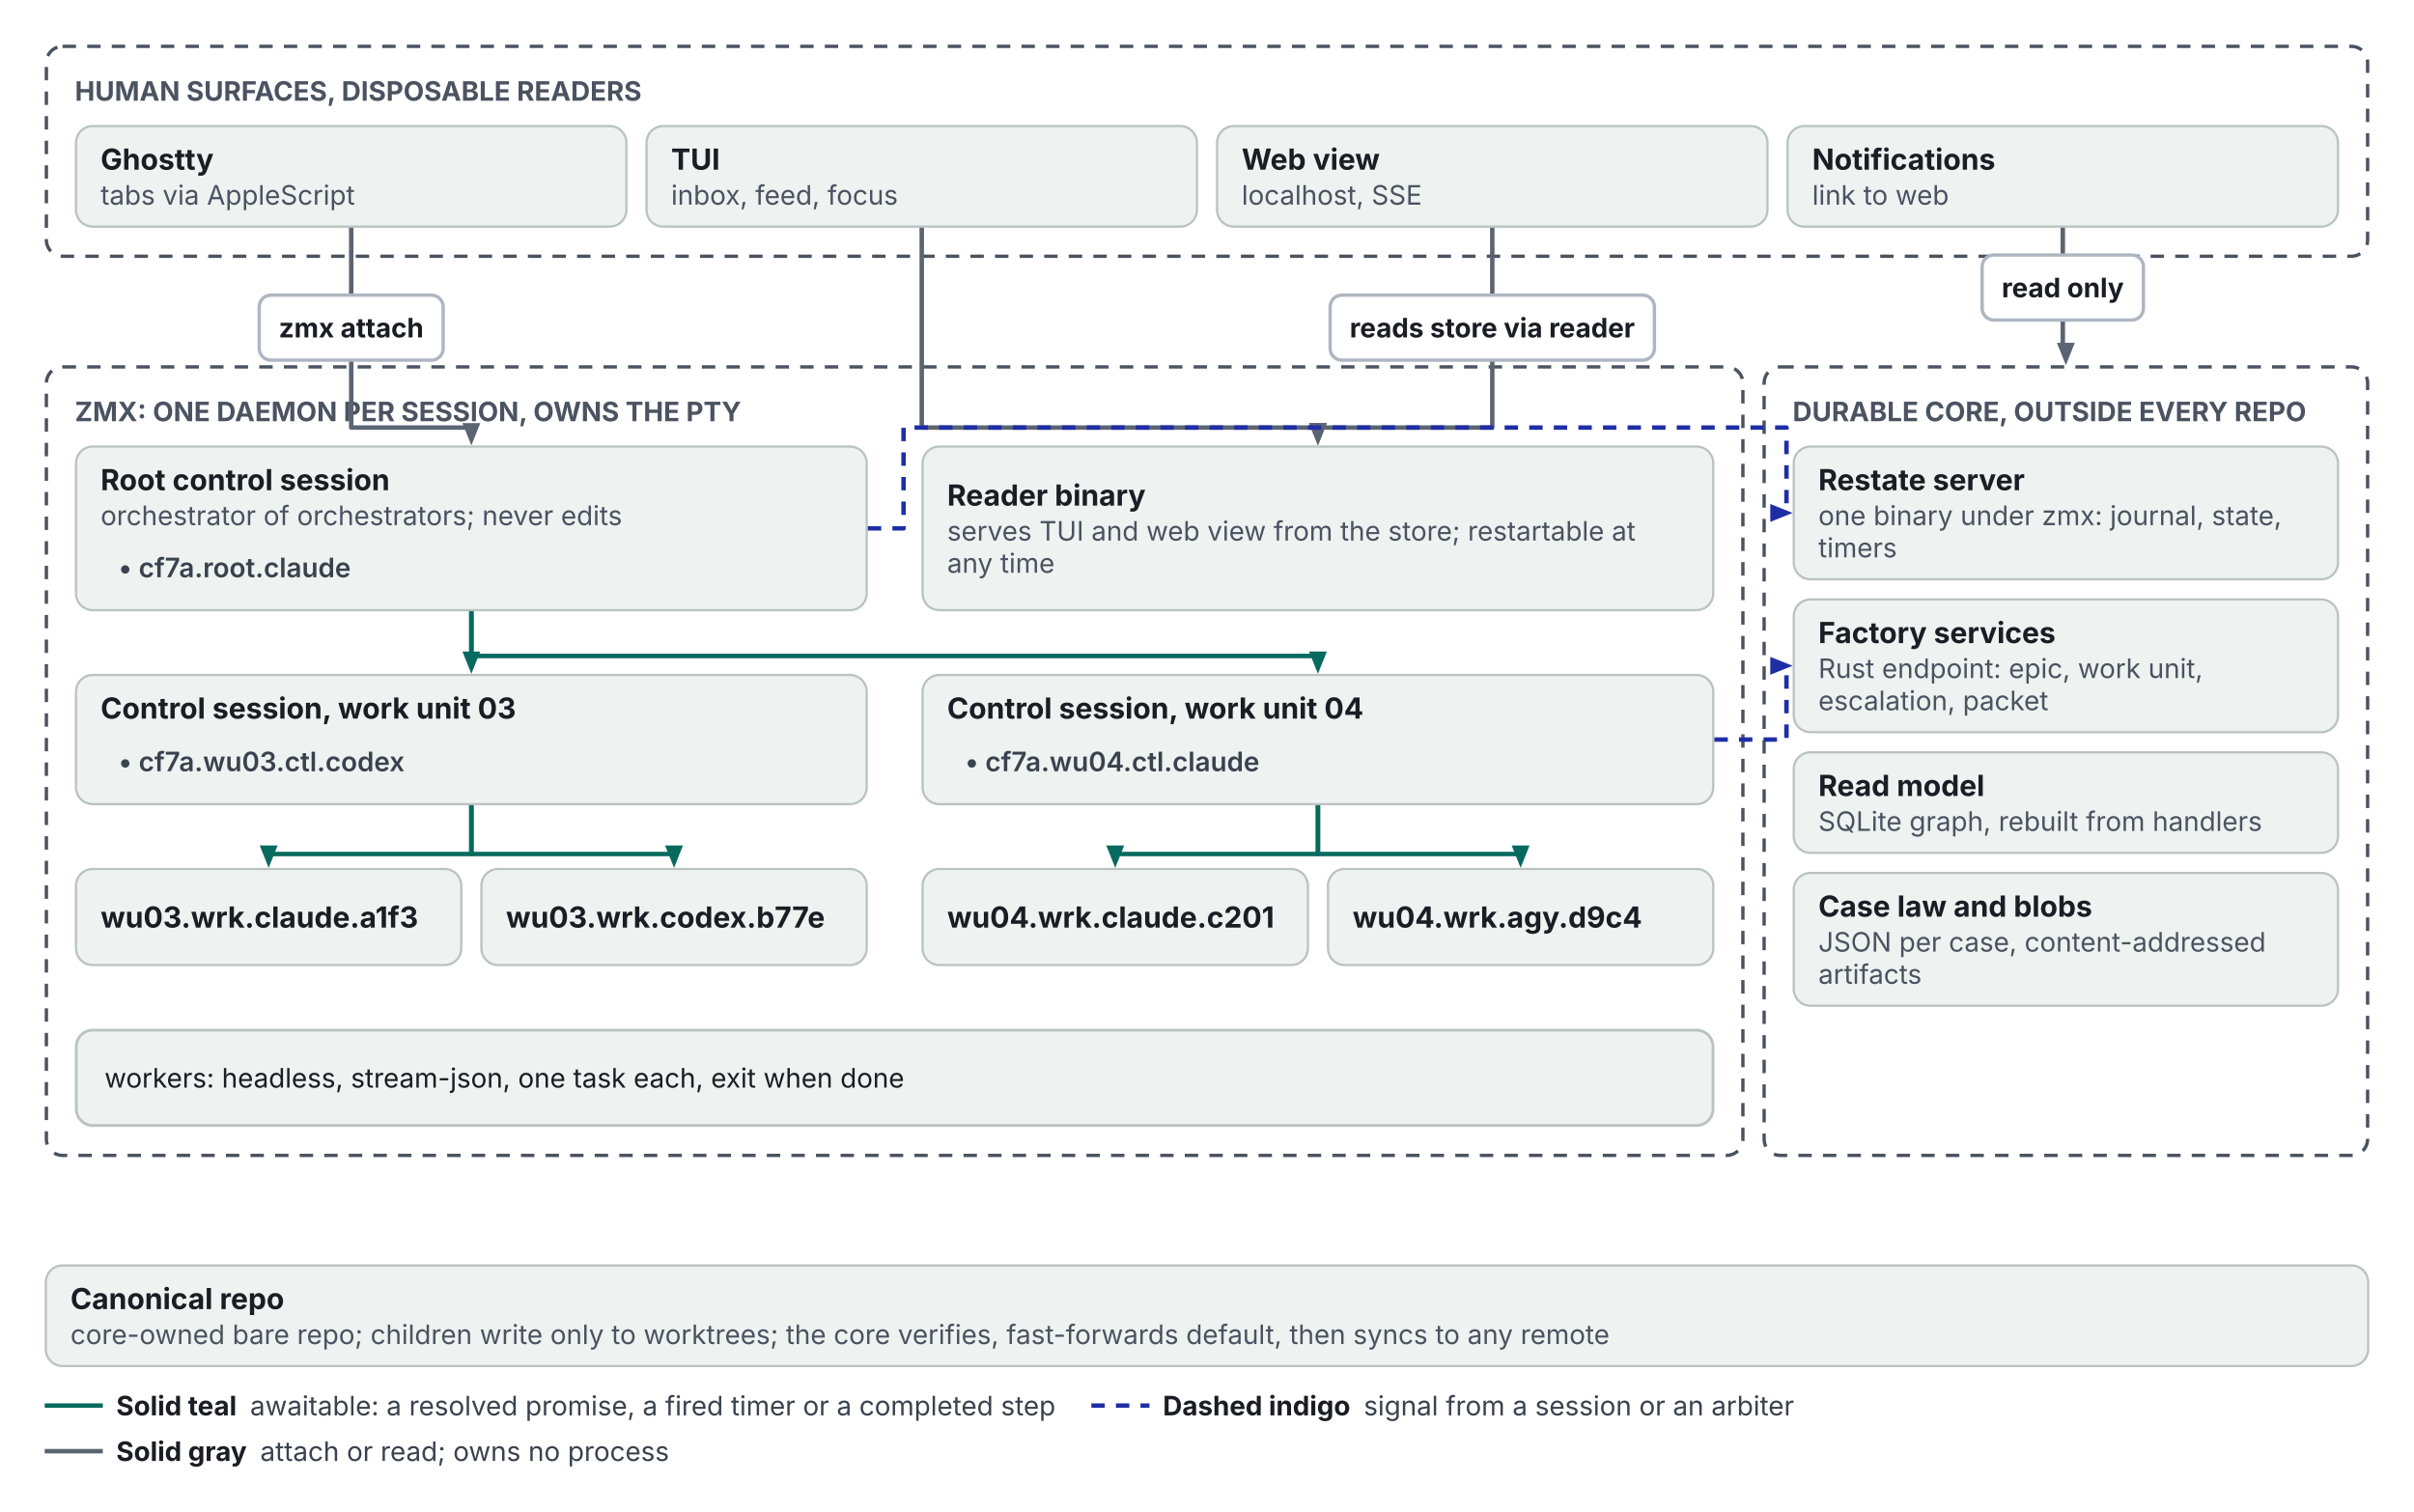
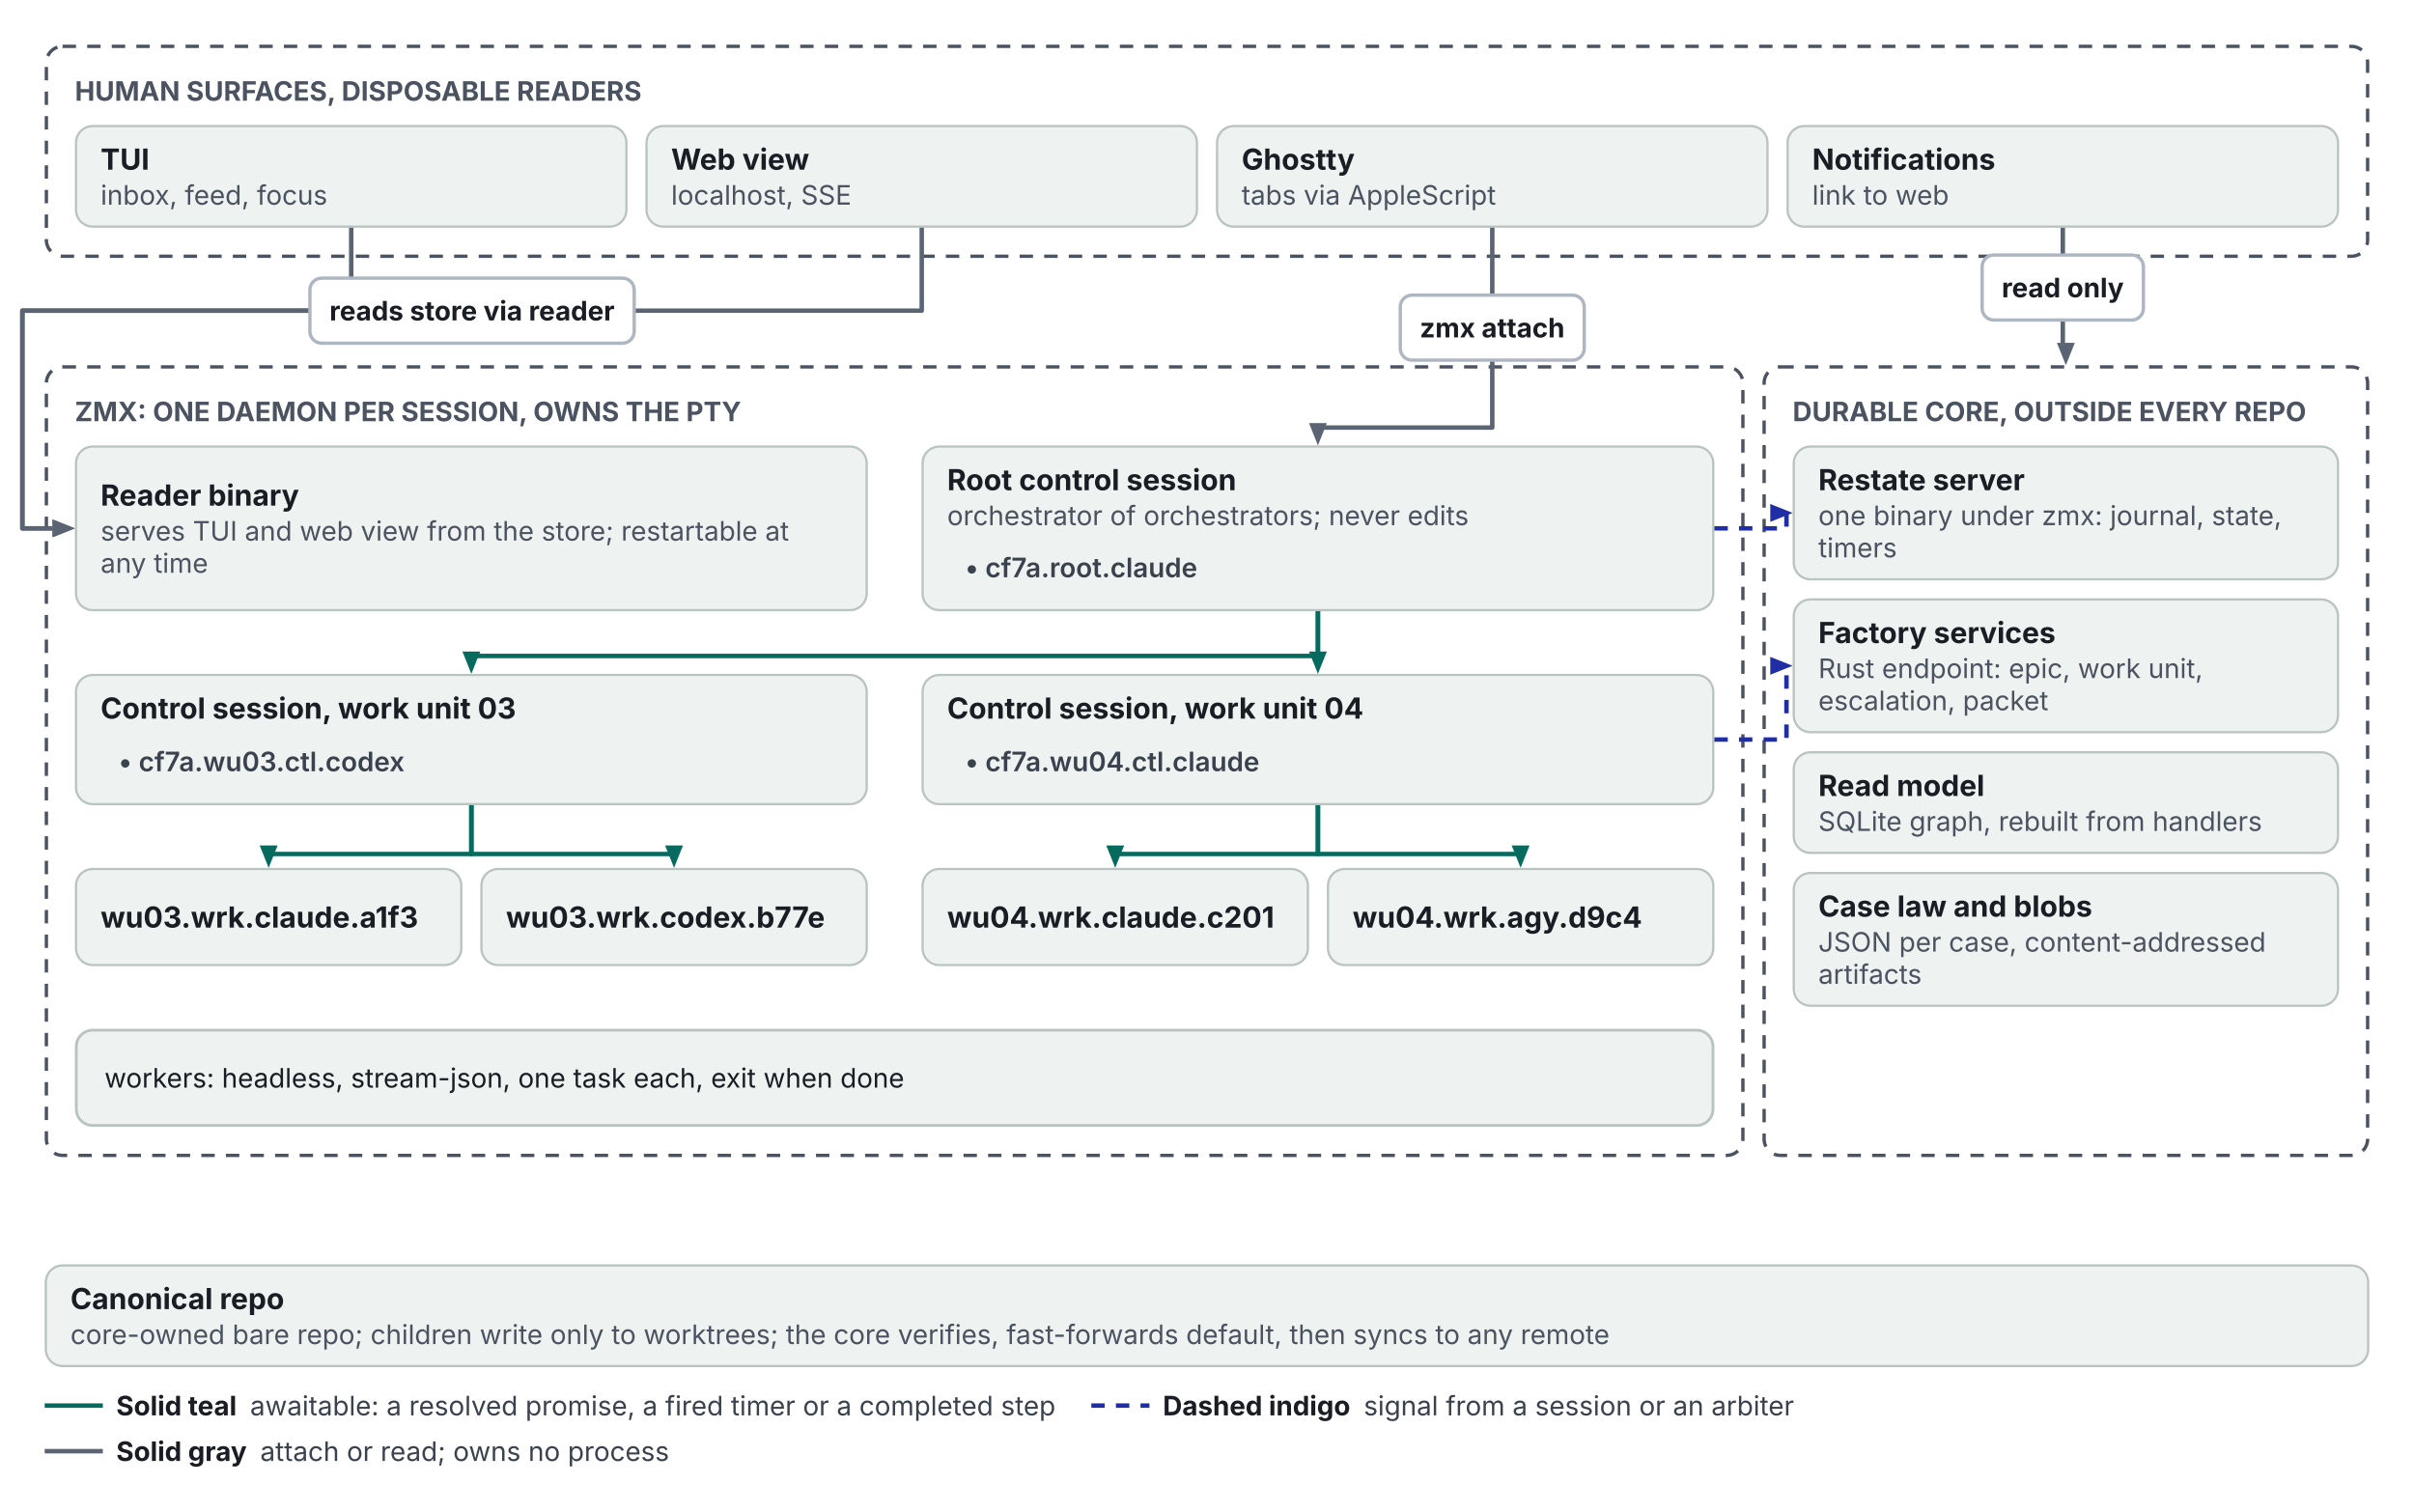
<svg xmlns="http://www.w3.org/2000/svg" class="fig-light" role="img" aria-label="Topology: Human surfaces attach to zmx sessions; root, control and worker sessions run under zmx; the durable core lives outside every repo." width="1080" height="676.5" viewBox="0 0 1080 676.5">
  <rect x="0" y="0" width="1080" height="676.5" fill="#FFFFFF" />
  <defs>
    <marker id="topology-light-arrow-clear-gray" viewBox="0 0 10 8" refX="10" refY="4" markerWidth="10" markerHeight="8" markerUnits="userSpaceOnUse" orient="auto">
      <path d="M 0 0 L 10 4 L 0 8 Z" fill="#5B6472" />
    </marker>
    <marker id="topology-light-arrow-clear-solid-3" viewBox="0 0 10 8" refX="10" refY="4" markerWidth="10" markerHeight="8" markerUnits="userSpaceOnUse" orient="auto">
      <path d="M 0 0 L 10 4 L 0 8 Z" fill="#066A5E" />
    </marker>
    <marker id="topology-light-arrow-clear-dash-5" viewBox="0 0 10 8" refX="10" refY="4" markerWidth="10" markerHeight="8" markerUnits="userSpaceOnUse" orient="auto">
      <path d="M 0 0 L 10 4 L 0 8 Z" fill="#202EA5" />
    </marker>
  </defs>
  <g data-id="" data-tag="Page">
    <g data-id="/body" data-tag="Body">
      <g data-id="/body/0" data-tag="Col">
        <g data-id="/body/0/children/0" data-tag="Zone" data-kind="zone">
          <rect x="20.75" y="20.75" width="1038.5" height="93.9" rx="7.25" fill="none" stroke="#4B5361" stroke-width="1.5" stroke-dasharray="6 5" />
-           <text x="33.5" y="45.07" xml:space="preserve" font-family="Inter" font-size="12" font-weight="700" fill="#4B5361">HUMAN SURFACES, DISPOSABLE READERS</text>
+           <text x="33.5" y="45.07" xml:space="preserve" font-family="Inter, 'Public Sans', system-ui, sans-serif" font-size="12" font-weight="700" fill="#4B5361">HUMAN SURFACES, DISPOSABLE READERS</text>
          <g data-id="/body/0/children/0/children/0" data-tag="Row">
            <g data-id="/body/0/children/0/children/0/children/0" data-tag="Pcard">
              <rect x="34" y="56.4" width="246.25" height="45" rx="7.5" fill="#EEF2F0" stroke="#B9C3C0" stroke-width="1" />
-               <text x="45" y="75.93" xml:space="preserve" font-family="Inter" font-size="13" font-weight="700" fill="#1A1E24">Ghostty</text>
-               <text x="45" y="91.57" xml:space="preserve" font-family="Inter" font-size="12" font-weight="400" fill="#4B5361">tabs via AppleScript</text>
+               <text x="45" y="75.93" xml:space="preserve" font-family="Inter, 'Public Sans', system-ui, sans-serif" font-size="13" font-weight="700" fill="#1A1E24">TUI</text>
+               <text x="45" y="91.57" xml:space="preserve" font-family="Inter, 'Public Sans', system-ui, sans-serif" font-size="12" font-weight="400" fill="#4B5361">inbox, feed, focus</text>
            </g>
            <g data-id="/body/0/children/0/children/0/children/1" data-tag="Pcard">
              <rect x="289.25" y="56.4" width="246.25" height="45" rx="7.5" fill="#EEF2F0" stroke="#B9C3C0" stroke-width="1" />
-               <text x="300.25" y="75.93" xml:space="preserve" font-family="Inter" font-size="13" font-weight="700" fill="#1A1E24">TUI</text>
-               <text x="300.25" y="91.57" xml:space="preserve" font-family="Inter" font-size="12" font-weight="400" fill="#4B5361">inbox, feed, focus</text>
+               <text x="300.25" y="75.93" xml:space="preserve" font-family="Inter, 'Public Sans', system-ui, sans-serif" font-size="13" font-weight="700" fill="#1A1E24">Web view</text>
+               <text x="300.25" y="91.57" xml:space="preserve" font-family="Inter, 'Public Sans', system-ui, sans-serif" font-size="12" font-weight="400" fill="#4B5361">localhost, SSE</text>
            </g>
            <g data-id="/body/0/children/0/children/0/children/2" data-tag="Pcard">
              <rect x="544.5" y="56.4" width="246.25" height="45" rx="7.5" fill="#EEF2F0" stroke="#B9C3C0" stroke-width="1" />
-               <text x="555.5" y="75.93" xml:space="preserve" font-family="Inter" font-size="13" font-weight="700" fill="#1A1E24">Web view</text>
-               <text x="555.5" y="91.57" xml:space="preserve" font-family="Inter" font-size="12" font-weight="400" fill="#4B5361">localhost, SSE</text>
+               <text x="555.5" y="75.93" xml:space="preserve" font-family="Inter, 'Public Sans', system-ui, sans-serif" font-size="13" font-weight="700" fill="#1A1E24">Ghostty</text>
+               <text x="555.5" y="91.57" xml:space="preserve" font-family="Inter, 'Public Sans', system-ui, sans-serif" font-size="12" font-weight="400" fill="#4B5361">tabs via AppleScript</text>
            </g>
            <g data-id="/body/0/children/0/children/0/children/3" data-tag="Pcard">
              <rect x="799.75" y="56.4" width="246.25" height="45" rx="7.5" fill="#EEF2F0" stroke="#B9C3C0" stroke-width="1" />
-               <text x="810.75" y="75.93" xml:space="preserve" font-family="Inter" font-size="13" font-weight="700" fill="#1A1E24">Notifications</text>
-               <text x="810.75" y="91.57" xml:space="preserve" font-family="Inter" font-size="12" font-weight="400" fill="#4B5361">link to web</text>
+               <text x="810.75" y="75.93" xml:space="preserve" font-family="Inter, 'Public Sans', system-ui, sans-serif" font-size="13" font-weight="700" fill="#1A1E24">Notifications</text>
+               <text x="810.75" y="91.57" xml:space="preserve" font-family="Inter, 'Public Sans', system-ui, sans-serif" font-size="12" font-weight="400" fill="#4B5361">link to web</text>
            </g>
          </g>
        </g>
        <g data-id="/body/0/children/1" data-tag="Row">
          <g data-id="/body/0/children/1/children/0" data-tag="Zone" data-kind="host">
            <rect x="20.75" y="164.15" width="759" height="352.8" rx="7.25" fill="none" stroke="#4B5361" stroke-width="1.5" stroke-dasharray="6 5" />
-             <text x="33.5" y="188.47" xml:space="preserve" font-family="Inter" font-size="12" font-weight="700" fill="#4B5361">ZMX: ONE DAEMON PER SESSION, OWNS THE PTY</text>
+             <text x="33.5" y="188.47" xml:space="preserve" font-family="Inter, 'Public Sans', system-ui, sans-serif" font-size="12" font-weight="700" fill="#4B5361">ZMX: ONE DAEMON PER SESSION, OWNS THE PTY</text>
            <g data-id="/body/0/children/1/children/0/children/0" data-tag="Col">
              <g data-id="/body/0/children/1/children/0/children/0/children/0" data-tag="Row">
                <g data-id="/body/0/children/1/children/0/children/0/children/0/children/0" data-tag="Pcard">
                  <rect x="34" y="199.8" width="353.75" height="73.2" rx="7.5" fill="#EEF2F0" stroke="#B9C3C0" stroke-width="1" />
-                   <text x="45" y="219.33" xml:space="preserve" font-family="Inter" font-size="13" font-weight="700" fill="#1A1E24">Root control session</text>
-                   <text x="45" y="234.97" xml:space="preserve" font-family="Inter" font-size="12" font-weight="400" fill="#4B5361">orchestrator of orchestrators; never edits</text>
-                   <text x="53" y="258.27" xml:space="preserve" font-family="Inter" font-size="12" font-weight="600" fill="#3A424E">• cf7a.root.claude</text>
+                   <text x="45" y="226.23" xml:space="preserve" font-family="Inter, 'Public Sans', system-ui, sans-serif" font-size="13" font-weight="700" fill="#1A1E24">Reader binary</text>
+                   <text x="45" y="241.87" xml:space="preserve" font-family="Inter, 'Public Sans', system-ui, sans-serif" font-size="12" font-weight="400" fill="#4B5361">serves TUI and web view from the store; restartable at</text>
+                   <text x="45" y="256.27" xml:space="preserve" font-family="Inter, 'Public Sans', system-ui, sans-serif" font-size="12" font-weight="400" fill="#4B5361">any time</text>
                </g>
                <g data-id="/body/0/children/1/children/0/children/0/children/0/children/1" data-tag="Pcard">
                  <rect x="412.75" y="199.8" width="353.75" height="73.2" rx="7.5" fill="#EEF2F0" stroke="#B9C3C0" stroke-width="1" />
-                   <text x="423.75" y="226.23" xml:space="preserve" font-family="Inter" font-size="13" font-weight="700" fill="#1A1E24">Reader binary</text>
-                   <text x="423.75" y="241.87" xml:space="preserve" font-family="Inter" font-size="12" font-weight="400" fill="#4B5361">serves TUI and web view from the store; restartable at</text>
-                   <text x="423.75" y="256.27" xml:space="preserve" font-family="Inter" font-size="12" font-weight="400" fill="#4B5361">any time</text>
+                   <text x="423.75" y="219.33" xml:space="preserve" font-family="Inter, 'Public Sans', system-ui, sans-serif" font-size="13" font-weight="700" fill="#1A1E24">Root control session</text>
+                   <text x="423.75" y="234.97" xml:space="preserve" font-family="Inter, 'Public Sans', system-ui, sans-serif" font-size="12" font-weight="400" fill="#4B5361">orchestrator of orchestrators; never edits</text>
+                   <text x="431.75" y="258.27" xml:space="preserve" font-family="Inter, 'Public Sans', system-ui, sans-serif" font-size="12" font-weight="600" fill="#3A424E">• cf7a.root.claude</text>
                </g>
              </g>
              <g data-id="/body/0/children/1/children/0/children/0/children/1" data-tag="Row">
                <g data-id="/body/0/children/1/children/0/children/0/children/1/children/0" data-tag="Col">
                  <g data-id="/body/0/children/1/children/0/children/0/children/1/children/0/children/0" data-tag="Pcard">
                    <rect x="34" y="302" width="353.75" height="57.8" rx="7.5" fill="#EEF2F0" stroke="#B9C3C0" stroke-width="1" />
-                     <text x="45" y="321.53" xml:space="preserve" font-family="Inter" font-size="13" font-weight="700" fill="#1A1E24">Control session, work unit 03</text>
-                     <text x="53" y="345.07" xml:space="preserve" font-family="Inter" font-size="12" font-weight="600" fill="#3A424E">• cf7a.wu03.ctl.codex</text>
+                     <text x="45" y="321.53" xml:space="preserve" font-family="Inter, 'Public Sans', system-ui, sans-serif" font-size="13" font-weight="700" fill="#1A1E24">Control session, work unit 03</text>
+                     <text x="53" y="345.07" xml:space="preserve" font-family="Inter, 'Public Sans', system-ui, sans-serif" font-size="12" font-weight="600" fill="#3A424E">• cf7a.wu03.ctl.codex</text>
                  </g>
                  <g data-id="/body/0/children/1/children/0/children/0/children/1/children/0/children/1" data-tag="Row">
                    <g data-id="/body/0/children/1/children/0/children/0/children/1/children/0/children/1/children/0" data-tag="Pcard">
                      <rect x="34" y="388.8" width="172.38" height="43" rx="7.5" fill="#EEF2F0" stroke="#B9C3C0" stroke-width="1" />
-                       <text x="45" y="415.03" xml:space="preserve" font-family="Inter" font-size="13" font-weight="700" fill="#1A1E24">wu03.wrk.claude.a1f3</text>
+                       <text x="45" y="415.03" xml:space="preserve" font-family="Inter, 'Public Sans', system-ui, sans-serif" font-size="13" font-weight="700" fill="#1A1E24">wu03.wrk.claude.a1f3</text>
                    </g>
                    <g data-id="/body/0/children/1/children/0/children/0/children/1/children/0/children/1/children/1" data-tag="Pcard">
                      <rect x="215.38" y="388.8" width="172.38" height="43" rx="7.5" fill="#EEF2F0" stroke="#B9C3C0" stroke-width="1" />
-                       <text x="226.38" y="415.03" xml:space="preserve" font-family="Inter" font-size="13" font-weight="700" fill="#1A1E24">wu03.wrk.codex.b77e</text>
+                       <text x="226.38" y="415.03" xml:space="preserve" font-family="Inter, 'Public Sans', system-ui, sans-serif" font-size="13" font-weight="700" fill="#1A1E24">wu03.wrk.codex.b77e</text>
                    </g>
                  </g>
                </g>
                <g data-id="/body/0/children/1/children/0/children/0/children/1/children/1" data-tag="Col">
                  <g data-id="/body/0/children/1/children/0/children/0/children/1/children/1/children/0" data-tag="Pcard">
                    <rect x="412.75" y="302" width="353.75" height="57.8" rx="7.5" fill="#EEF2F0" stroke="#B9C3C0" stroke-width="1" />
-                     <text x="423.75" y="321.53" xml:space="preserve" font-family="Inter" font-size="13" font-weight="700" fill="#1A1E24">Control session, work unit 04</text>
-                     <text x="431.75" y="345.07" xml:space="preserve" font-family="Inter" font-size="12" font-weight="600" fill="#3A424E">• cf7a.wu04.ctl.claude</text>
+                     <text x="423.75" y="321.53" xml:space="preserve" font-family="Inter, 'Public Sans', system-ui, sans-serif" font-size="13" font-weight="700" fill="#1A1E24">Control session, work unit 04</text>
+                     <text x="431.75" y="345.07" xml:space="preserve" font-family="Inter, 'Public Sans', system-ui, sans-serif" font-size="12" font-weight="600" fill="#3A424E">• cf7a.wu04.ctl.claude</text>
                  </g>
                  <g data-id="/body/0/children/1/children/0/children/0/children/1/children/1/children/1" data-tag="Row">
                    <g data-id="/body/0/children/1/children/0/children/0/children/1/children/1/children/1/children/0" data-tag="Pcard">
                      <rect x="412.75" y="388.8" width="172.38" height="43" rx="7.5" fill="#EEF2F0" stroke="#B9C3C0" stroke-width="1" />
-                       <text x="423.75" y="415.03" xml:space="preserve" font-family="Inter" font-size="13" font-weight="700" fill="#1A1E24">wu04.wrk.claude.c201</text>
+                       <text x="423.75" y="415.03" xml:space="preserve" font-family="Inter, 'Public Sans', system-ui, sans-serif" font-size="13" font-weight="700" fill="#1A1E24">wu04.wrk.claude.c201</text>
                    </g>
                    <g data-id="/body/0/children/1/children/0/children/0/children/1/children/1/children/1/children/1" data-tag="Pcard">
                      <rect x="594.13" y="388.8" width="172.38" height="43" rx="7.5" fill="#EEF2F0" stroke="#B9C3C0" stroke-width="1" />
-                       <text x="605.13" y="415.03" xml:space="preserve" font-family="Inter" font-size="13" font-weight="700" fill="#1A1E24">wu04.wrk.agy.d9c4</text>
+                       <text x="605.13" y="415.03" xml:space="preserve" font-family="Inter, 'Public Sans', system-ui, sans-serif" font-size="13" font-weight="700" fill="#1A1E24">wu04.wrk.agy.d9c4</text>
                    </g>
                  </g>
                </g>
              </g>
              <g data-id="/body/0/children/1/children/0/children/0/children/2" data-tag="Text">
                <rect x="34.13" y="460.92" width="732.25" height="42.65" rx="7.38" fill="#EEF2F0" stroke="#B9C3C0" stroke-width="1.25" />
-                 <text x="46.75" y="486.62" xml:space="preserve" font-family="Inter" font-size="12" font-weight="400" fill="#1A1E24">workers: headless, stream-json, one task each, exit when done</text>
+                 <text x="46.75" y="486.62" xml:space="preserve" font-family="Inter, 'Public Sans', system-ui, sans-serif" font-size="12" font-weight="400" fill="#1A1E24">workers: headless, stream-json, one task each, exit when done</text>
              </g>
            </g>
          </g>
          <g data-id="/body/0/children/1/children/1" data-tag="Zone" data-kind="host">
            <rect x="789.25" y="164.15" width="270" height="352.8" rx="7.25" fill="none" stroke="#4B5361" stroke-width="1.5" stroke-dasharray="6 5" />
-             <text x="802" y="188.47" xml:space="preserve" font-family="Inter" font-size="12" font-weight="700" fill="#4B5361">DURABLE CORE, OUTSIDE EVERY REPO</text>
+             <text x="802" y="188.47" xml:space="preserve" font-family="Inter, 'Public Sans', system-ui, sans-serif" font-size="12" font-weight="700" fill="#4B5361">DURABLE CORE, OUTSIDE EVERY REPO</text>
            <g data-id="/body/0/children/1/children/1/children/0" data-tag="Pcard">
              <rect x="802.5" y="199.8" width="243.5" height="59.4" rx="7.5" fill="#EEF2F0" stroke="#B9C3C0" stroke-width="1" />
-               <text x="813.5" y="219.33" xml:space="preserve" font-family="Inter" font-size="13" font-weight="700" fill="#1A1E24">Restate server</text>
-               <text x="813.5" y="234.97" xml:space="preserve" font-family="Inter" font-size="12" font-weight="400" fill="#4B5361">one binary under zmx: journal, state,</text>
-               <text x="813.5" y="249.37" xml:space="preserve" font-family="Inter" font-size="12" font-weight="400" fill="#4B5361">timers</text>
+               <text x="813.5" y="219.33" xml:space="preserve" font-family="Inter, 'Public Sans', system-ui, sans-serif" font-size="13" font-weight="700" fill="#1A1E24">Restate server</text>
+               <text x="813.5" y="234.97" xml:space="preserve" font-family="Inter, 'Public Sans', system-ui, sans-serif" font-size="12" font-weight="400" fill="#4B5361">one binary under zmx: journal, state,</text>
+               <text x="813.5" y="249.37" xml:space="preserve" font-family="Inter, 'Public Sans', system-ui, sans-serif" font-size="12" font-weight="400" fill="#4B5361">timers</text>
            </g>
            <g data-id="/body/0/children/1/children/1/children/1" data-tag="Pcard">
              <rect x="802.5" y="268.2" width="243.5" height="59.4" rx="7.5" fill="#EEF2F0" stroke="#B9C3C0" stroke-width="1" />
-               <text x="813.5" y="287.73" xml:space="preserve" font-family="Inter" font-size="13" font-weight="700" fill="#1A1E24">Factory services</text>
-               <text x="813.5" y="303.37" xml:space="preserve" font-family="Inter" font-size="12" font-weight="400" fill="#4B5361">Rust endpoint: epic, work unit,</text>
-               <text x="813.5" y="317.77" xml:space="preserve" font-family="Inter" font-size="12" font-weight="400" fill="#4B5361">escalation, packet</text>
+               <text x="813.5" y="287.73" xml:space="preserve" font-family="Inter, 'Public Sans', system-ui, sans-serif" font-size="13" font-weight="700" fill="#1A1E24">Factory services</text>
+               <text x="813.5" y="303.37" xml:space="preserve" font-family="Inter, 'Public Sans', system-ui, sans-serif" font-size="12" font-weight="400" fill="#4B5361">Rust endpoint: epic, work unit,</text>
+               <text x="813.5" y="317.77" xml:space="preserve" font-family="Inter, 'Public Sans', system-ui, sans-serif" font-size="12" font-weight="400" fill="#4B5361">escalation, packet</text>
            </g>
            <g data-id="/body/0/children/1/children/1/children/2" data-tag="Pcard">
              <rect x="802.5" y="336.6" width="243.5" height="45" rx="7.5" fill="#EEF2F0" stroke="#B9C3C0" stroke-width="1" />
-               <text x="813.5" y="356.13" xml:space="preserve" font-family="Inter" font-size="13" font-weight="700" fill="#1A1E24">Read model</text>
-               <text x="813.5" y="371.77" xml:space="preserve" font-family="Inter" font-size="12" font-weight="400" fill="#4B5361">SQLite graph, rebuilt from handlers</text>
+               <text x="813.5" y="356.13" xml:space="preserve" font-family="Inter, 'Public Sans', system-ui, sans-serif" font-size="13" font-weight="700" fill="#1A1E24">Read model</text>
+               <text x="813.5" y="371.77" xml:space="preserve" font-family="Inter, 'Public Sans', system-ui, sans-serif" font-size="12" font-weight="400" fill="#4B5361">SQLite graph, rebuilt from handlers</text>
            </g>
            <g data-id="/body/0/children/1/children/1/children/3" data-tag="Pcard">
              <rect x="802.5" y="390.6" width="243.5" height="59.4" rx="7.5" fill="#EEF2F0" stroke="#B9C3C0" stroke-width="1" />
-               <text x="813.5" y="410.13" xml:space="preserve" font-family="Inter" font-size="13" font-weight="700" fill="#1A1E24">Case law and blobs</text>
-               <text x="813.5" y="425.77" xml:space="preserve" font-family="Inter" font-size="12" font-weight="400" fill="#4B5361">JSON per case, content-addressed</text>
-               <text x="813.5" y="440.17" xml:space="preserve" font-family="Inter" font-size="12" font-weight="400" fill="#4B5361">artifacts</text>
+               <text x="813.5" y="410.13" xml:space="preserve" font-family="Inter, 'Public Sans', system-ui, sans-serif" font-size="13" font-weight="700" fill="#1A1E24">Case law and blobs</text>
+               <text x="813.5" y="425.77" xml:space="preserve" font-family="Inter, 'Public Sans', system-ui, sans-serif" font-size="12" font-weight="400" fill="#4B5361">JSON per case, content-addressed</text>
+               <text x="813.5" y="440.17" xml:space="preserve" font-family="Inter, 'Public Sans', system-ui, sans-serif" font-size="12" font-weight="400" fill="#4B5361">artifacts</text>
            </g>
          </g>
        </g>
        <g data-id="/body/0/children/2" data-tag="Pcard">
          <rect x="20.5" y="566.2" width="1039" height="45" rx="7.5" fill="#EEF2F0" stroke="#B9C3C0" stroke-width="1" />
-           <text x="31.5" y="585.73" xml:space="preserve" font-family="Inter" font-size="13" font-weight="700" fill="#1A1E24">Canonical repo</text>
-           <text x="31.5" y="601.37" xml:space="preserve" font-family="Inter" font-size="12" font-weight="400" fill="#4B5361">core-owned bare repo; children write only to worktrees; the core verifies, fast-forwards default, then syncs to any remote</text>
+           <text x="31.5" y="585.73" xml:space="preserve" font-family="Inter, 'Public Sans', system-ui, sans-serif" font-size="13" font-weight="700" fill="#1A1E24">Canonical repo</text>
+           <text x="31.5" y="601.37" xml:space="preserve" font-family="Inter, 'Public Sans', system-ui, sans-serif" font-size="12" font-weight="400" fill="#4B5361">core-owned bare repo; children write only to worktrees; the core verifies, fast-forwards default, then syncs to any remote</text>
        </g>
      </g>
    </g>
    <g data-id="/legend" data-tag="Legend">
      <g data-id="/legend/0" data-tag="LegendEntry" data-kind="solid-3">
        <line x1="20" y1="628.9" x2="46" y2="628.9" stroke="#066A5E" stroke-width="2" />
-         <text x="52" y="633.27" xml:space="preserve" font-family="Inter" font-size="12" font-weight="700" fill="#1A1E24">Solid teal</text>
-         <text x="111.89" y="633.27" xml:space="preserve" font-family="Inter" font-size="12" font-weight="400" fill="#3A424E">awaitable: a resolved promise, a fired timer or a completed step</text>
+         <text x="52" y="633.27" xml:space="preserve" font-family="Inter, 'Public Sans', system-ui, sans-serif" font-size="12" font-weight="700" fill="#1A1E24">Solid teal</text>
+         <text x="111.89" y="633.27" xml:space="preserve" font-family="Inter, 'Public Sans', system-ui, sans-serif" font-size="12" font-weight="400" fill="#3A424E">awaitable: a resolved promise, a fired timer or a completed step</text>
      </g>
      <g data-id="/legend/1" data-tag="LegendEntry" data-kind="dash-5">
        <line x1="488.25" y1="628.9" x2="514.25" y2="628.9" stroke="#202EA5" stroke-width="2" stroke-dasharray="6 5" />
-         <text x="520.25" y="633.27" xml:space="preserve" font-family="Inter" font-size="12" font-weight="700" fill="#1A1E24">Dashed indigo</text>
-         <text x="610.11" y="633.27" xml:space="preserve" font-family="Inter" font-size="12" font-weight="400" fill="#3A424E">signal from a session or an arbiter</text>
+         <text x="520.25" y="633.27" xml:space="preserve" font-family="Inter, 'Public Sans', system-ui, sans-serif" font-size="12" font-weight="700" fill="#1A1E24">Dashed indigo</text>
+         <text x="610.11" y="633.27" xml:space="preserve" font-family="Inter, 'Public Sans', system-ui, sans-serif" font-size="12" font-weight="400" fill="#3A424E">signal from a session or an arbiter</text>
      </g>
      <g data-id="/legend/2" data-tag="LegendEntry" data-kind="gray">
        <line x1="20" y1="649.3" x2="46" y2="649.3" stroke="#5B6472" stroke-width="2" />
-         <text x="52" y="653.67" xml:space="preserve" font-family="Inter" font-size="12" font-weight="700" fill="#1A1E24">Solid gray</text>
-         <text x="116.42" y="653.67" xml:space="preserve" font-family="Inter" font-size="12" font-weight="400" fill="#3A424E">attach or read; owns no process</text>
+         <text x="52" y="653.67" xml:space="preserve" font-family="Inter, 'Public Sans', system-ui, sans-serif" font-size="12" font-weight="700" fill="#1A1E24">Solid gray</text>
+         <text x="116.42" y="653.67" xml:space="preserve" font-family="Inter, 'Public Sans', system-ui, sans-serif" font-size="12" font-weight="400" fill="#3A424E">attach or read; owns no process</text>
      </g>
    </g>
  </g>
  <g data-id="/links/0" data-tag="Link" data-kind="gray">
-     <path d="M 157.13 101.9 L 157.13 191.3 L 210.88 191.3 L 210.88 191.3" fill="none" stroke="#5B6472" stroke-width="2" stroke-linejoin="round" />
-     <line x1="210.88" y1="189.3" x2="210.88" y2="199.3" stroke="none" marker-end="url(#topology-light-arrow-clear-gray)" />
-     <rect x="115.97" y="132.05" width="82.31" height="29.1" rx="5.25" fill="#FFFFFF" stroke="#AEB6C1" stroke-width="1.5" />
-     <text x="124.72" y="150.97" xml:space="preserve" font-family="Inter" font-size="12" font-weight="700" fill="#1A1E24">zmx attach</text>
-   </g>
-   <g data-id="/links/1" data-tag="Link" data-kind="gray">
-     <path d="M 412.38 101.9 L 412.38 191.3 L 589.63 191.3 L 589.63 191.3" fill="none" stroke="#5B6472" stroke-width="2" stroke-linejoin="round" />
-     <line x1="589.63" y1="189.3" x2="589.63" y2="199.3" stroke="none" marker-end="url(#topology-light-arrow-clear-gray)" />
-   </g>
-   <g data-id="/links/2" data-tag="Link" data-kind="gray">
    <path d="M 667.63 101.9 L 667.63 191.3 L 589.63 191.3 L 589.63 191.3" fill="none" stroke="#5B6472" stroke-width="2" stroke-linejoin="round" />
    <line x1="589.63" y1="189.3" x2="589.63" y2="199.3" stroke="none" marker-end="url(#topology-light-arrow-clear-gray)" />
-     <rect x="595.09" y="132.05" width="145.08" height="29.1" rx="5.25" fill="#FFFFFF" stroke="#AEB6C1" stroke-width="1.5" />
-     <text x="603.84" y="150.97" xml:space="preserve" font-family="Inter" font-size="12" font-weight="700" fill="#1A1E24">reads store via reader</text>
+     <rect x="626.47" y="132.05" width="82.31" height="29.1" rx="5.25" fill="#FFFFFF" stroke="#AEB6C1" stroke-width="1.5" />
+     <text x="635.22" y="150.97" xml:space="preserve" font-family="Inter, 'Public Sans', system-ui, sans-serif" font-size="12" font-weight="700" fill="#1A1E24">zmx attach</text>
+   </g>
+   <g data-id="/links/1" data-tag="Link" data-kind="gray">
+     <path d="M 157.13 101.9 L 157.13 139 L 10 139 L 10 236.4 L 23.5 236.4" fill="none" stroke="#5B6472" stroke-width="2" stroke-linejoin="round" />
+     <line x1="23.5" y1="236.4" x2="33.5" y2="236.4" stroke="none" marker-end="url(#topology-light-arrow-clear-gray)" />
+   </g>
+   <g data-id="/links/2" data-tag="Link" data-kind="gray">
+     <path d="M 412.38 101.9 L 412.38 139 L 10 139 L 10 236.4 L 23.5 236.4" fill="none" stroke="#5B6472" stroke-width="2" stroke-linejoin="round" />
+     <line x1="23.5" y1="236.4" x2="33.5" y2="236.4" stroke="none" marker-end="url(#topology-light-arrow-clear-gray)" />
+     <rect x="138.65" y="124.45" width="145.08" height="29.1" rx="5.25" fill="#FFFFFF" stroke="#AEB6C1" stroke-width="1.5" />
+     <text x="147.4" y="143.37" xml:space="preserve" font-family="Inter, 'Public Sans', system-ui, sans-serif" font-size="12" font-weight="700" fill="#1A1E24">reads store via reader</text>
  </g>
  <g data-id="/links/3" data-tag="Link" data-kind="gray">
    <path d="M 922.88 101.9 L 922.88 155.4 L 924.25 155.4 L 924.25 155.4" fill="none" stroke="#5B6472" stroke-width="2" stroke-linejoin="round" />
    <line x1="924.25" y1="153.4" x2="924.25" y2="163.4" stroke="none" marker-end="url(#topology-light-arrow-clear-gray)" />
    <rect x="886.79" y="114.1" width="72.16" height="29.1" rx="5.25" fill="#FFFFFF" stroke="#AEB6C1" stroke-width="1.5" />
-     <text x="895.54" y="133.02" xml:space="preserve" font-family="Inter" font-size="12" font-weight="700" fill="#1A1E24">read only</text>
+     <text x="895.54" y="133.02" xml:space="preserve" font-family="Inter, 'Public Sans', system-ui, sans-serif" font-size="12" font-weight="700" fill="#1A1E24">read only</text>
  </g>
  <g data-id="/links/4" data-tag="Link" data-kind="solid-3">
-     <path d="M 210.88 273.5 L 210.88 291.5" fill="none" stroke="#066A5E" stroke-width="2" stroke-linejoin="round" />
+     <path d="M 589.63 273.5 L 589.63 293.5 L 210.88 293.5 L 210.88 293.5" fill="none" stroke="#066A5E" stroke-width="2" stroke-linejoin="round" />
    <line x1="210.88" y1="291.5" x2="210.88" y2="301.5" stroke="none" marker-end="url(#topology-light-arrow-clear-solid-3)" />
  </g>
  <g data-id="/links/5" data-tag="Link" data-kind="solid-3">
-     <path d="M 210.88 273.5 L 210.88 293.5 L 589.63 293.5 L 589.63 293.5" fill="none" stroke="#066A5E" stroke-width="2" stroke-linejoin="round" />
+     <path d="M 589.63 273.5 L 589.63 291.5" fill="none" stroke="#066A5E" stroke-width="2" stroke-linejoin="round" />
    <line x1="589.63" y1="291.5" x2="589.63" y2="301.5" stroke="none" marker-end="url(#topology-light-arrow-clear-solid-3)" />
  </g>
  <g data-id="/links/6" data-tag="Link" data-kind="solid-3">
    <path d="M 210.88 360.3 L 210.88 382.1 L 120.19 382.1 L 120.19 382.1" fill="none" stroke="#066A5E" stroke-width="2" stroke-linejoin="round" />
    <line x1="120.19" y1="378.3" x2="120.19" y2="388.3" stroke="none" marker-end="url(#topology-light-arrow-clear-solid-3)" />
  </g>
  <g data-id="/links/7" data-tag="Link" data-kind="solid-3">
    <path d="M 210.88 360.3 L 210.88 382.1 L 301.56 382.1 L 301.56 382.1" fill="none" stroke="#066A5E" stroke-width="2" stroke-linejoin="round" />
    <line x1="301.56" y1="378.3" x2="301.56" y2="388.3" stroke="none" marker-end="url(#topology-light-arrow-clear-solid-3)" />
  </g>
  <g data-id="/links/8" data-tag="Link" data-kind="solid-3">
    <path d="M 589.63 360.3 L 589.63 382.1 L 498.94 382.1 L 498.94 382.1" fill="none" stroke="#066A5E" stroke-width="2" stroke-linejoin="round" />
    <line x1="498.94" y1="378.3" x2="498.94" y2="388.3" stroke="none" marker-end="url(#topology-light-arrow-clear-solid-3)" />
  </g>
  <g data-id="/links/9" data-tag="Link" data-kind="solid-3">
    <path d="M 589.63 360.3 L 589.63 382.1 L 680.31 382.1 L 680.31 382.1" fill="none" stroke="#066A5E" stroke-width="2" stroke-linejoin="round" />
    <line x1="680.31" y1="378.3" x2="680.31" y2="388.3" stroke="none" marker-end="url(#topology-light-arrow-clear-solid-3)" />
  </g>
  <g data-id="/links/10" data-tag="Link" data-kind="dash-5">
-     <path d="M 388.25 236.4 L 404.25 236.4 L 404.25 191.3 L 799.25 191.3 L 799.25 229.5 L 799.25 229.5" fill="none" stroke="#202EA5" stroke-width="2" stroke-dasharray="6 5" stroke-linejoin="round" />
+     <path d="M 767 236.4 L 799.25 236.4 L 799.25 229.5 L 799.25 229.5" fill="none" stroke="#202EA5" stroke-width="2" stroke-dasharray="6 5" stroke-linejoin="round" />
    <line x1="792" y1="229.5" x2="802" y2="229.5" stroke="none" marker-end="url(#topology-light-arrow-clear-dash-5)" />
  </g>
  <g data-id="/links/11" data-tag="Link" data-kind="dash-5">
    <path d="M 767 330.9 L 799.25 330.9 L 799.25 297.9 L 799.25 297.9" fill="none" stroke="#202EA5" stroke-width="2" stroke-dasharray="6 5" stroke-linejoin="round" />
    <line x1="792" y1="297.9" x2="802" y2="297.9" stroke="none" marker-end="url(#topology-light-arrow-clear-dash-5)" />
  </g>
</svg>
